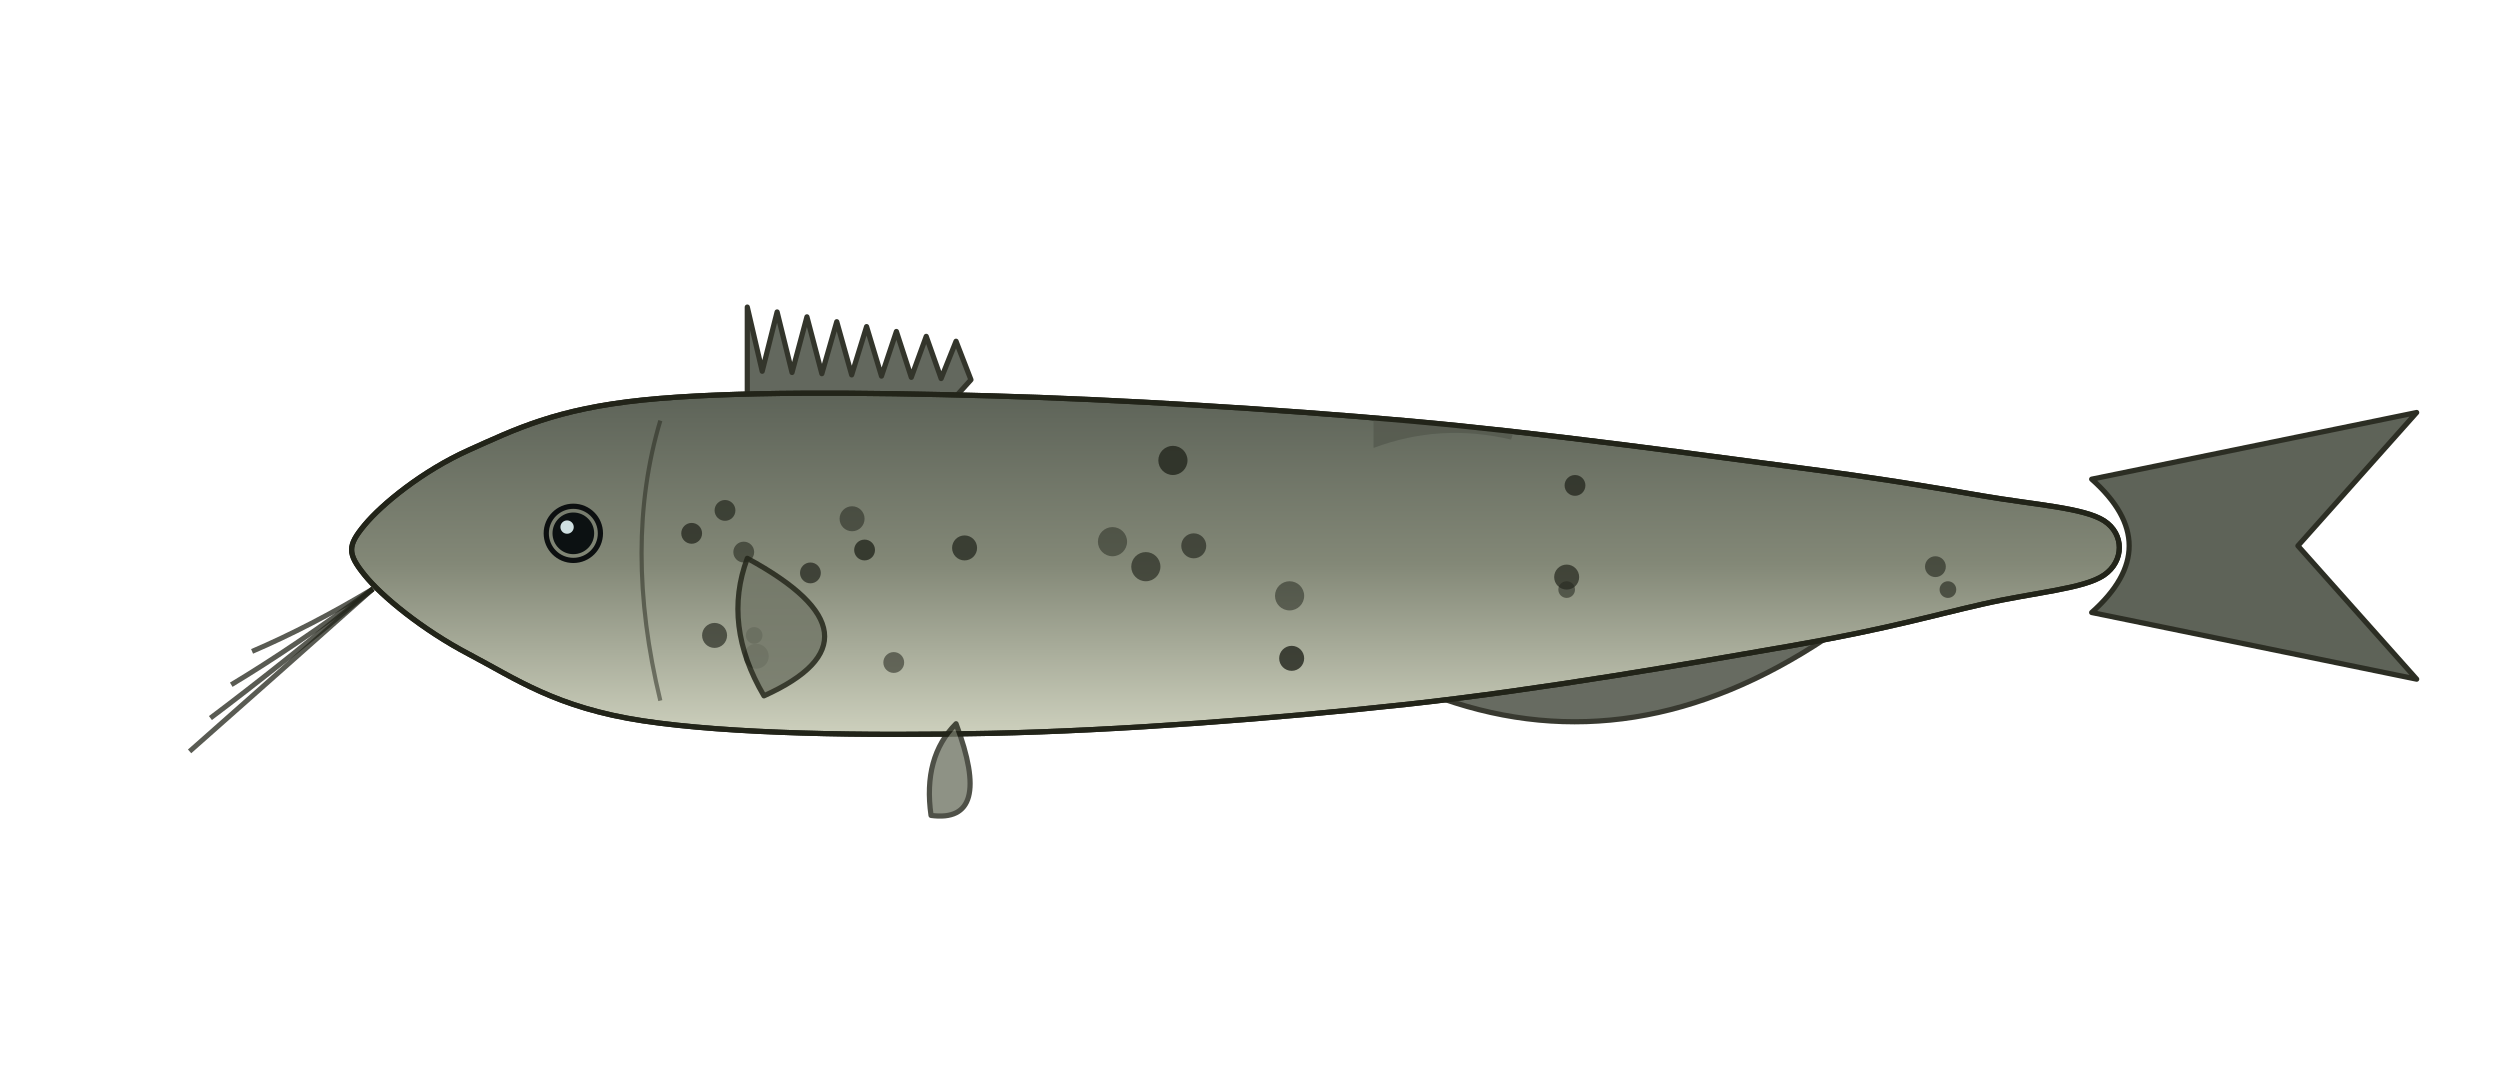
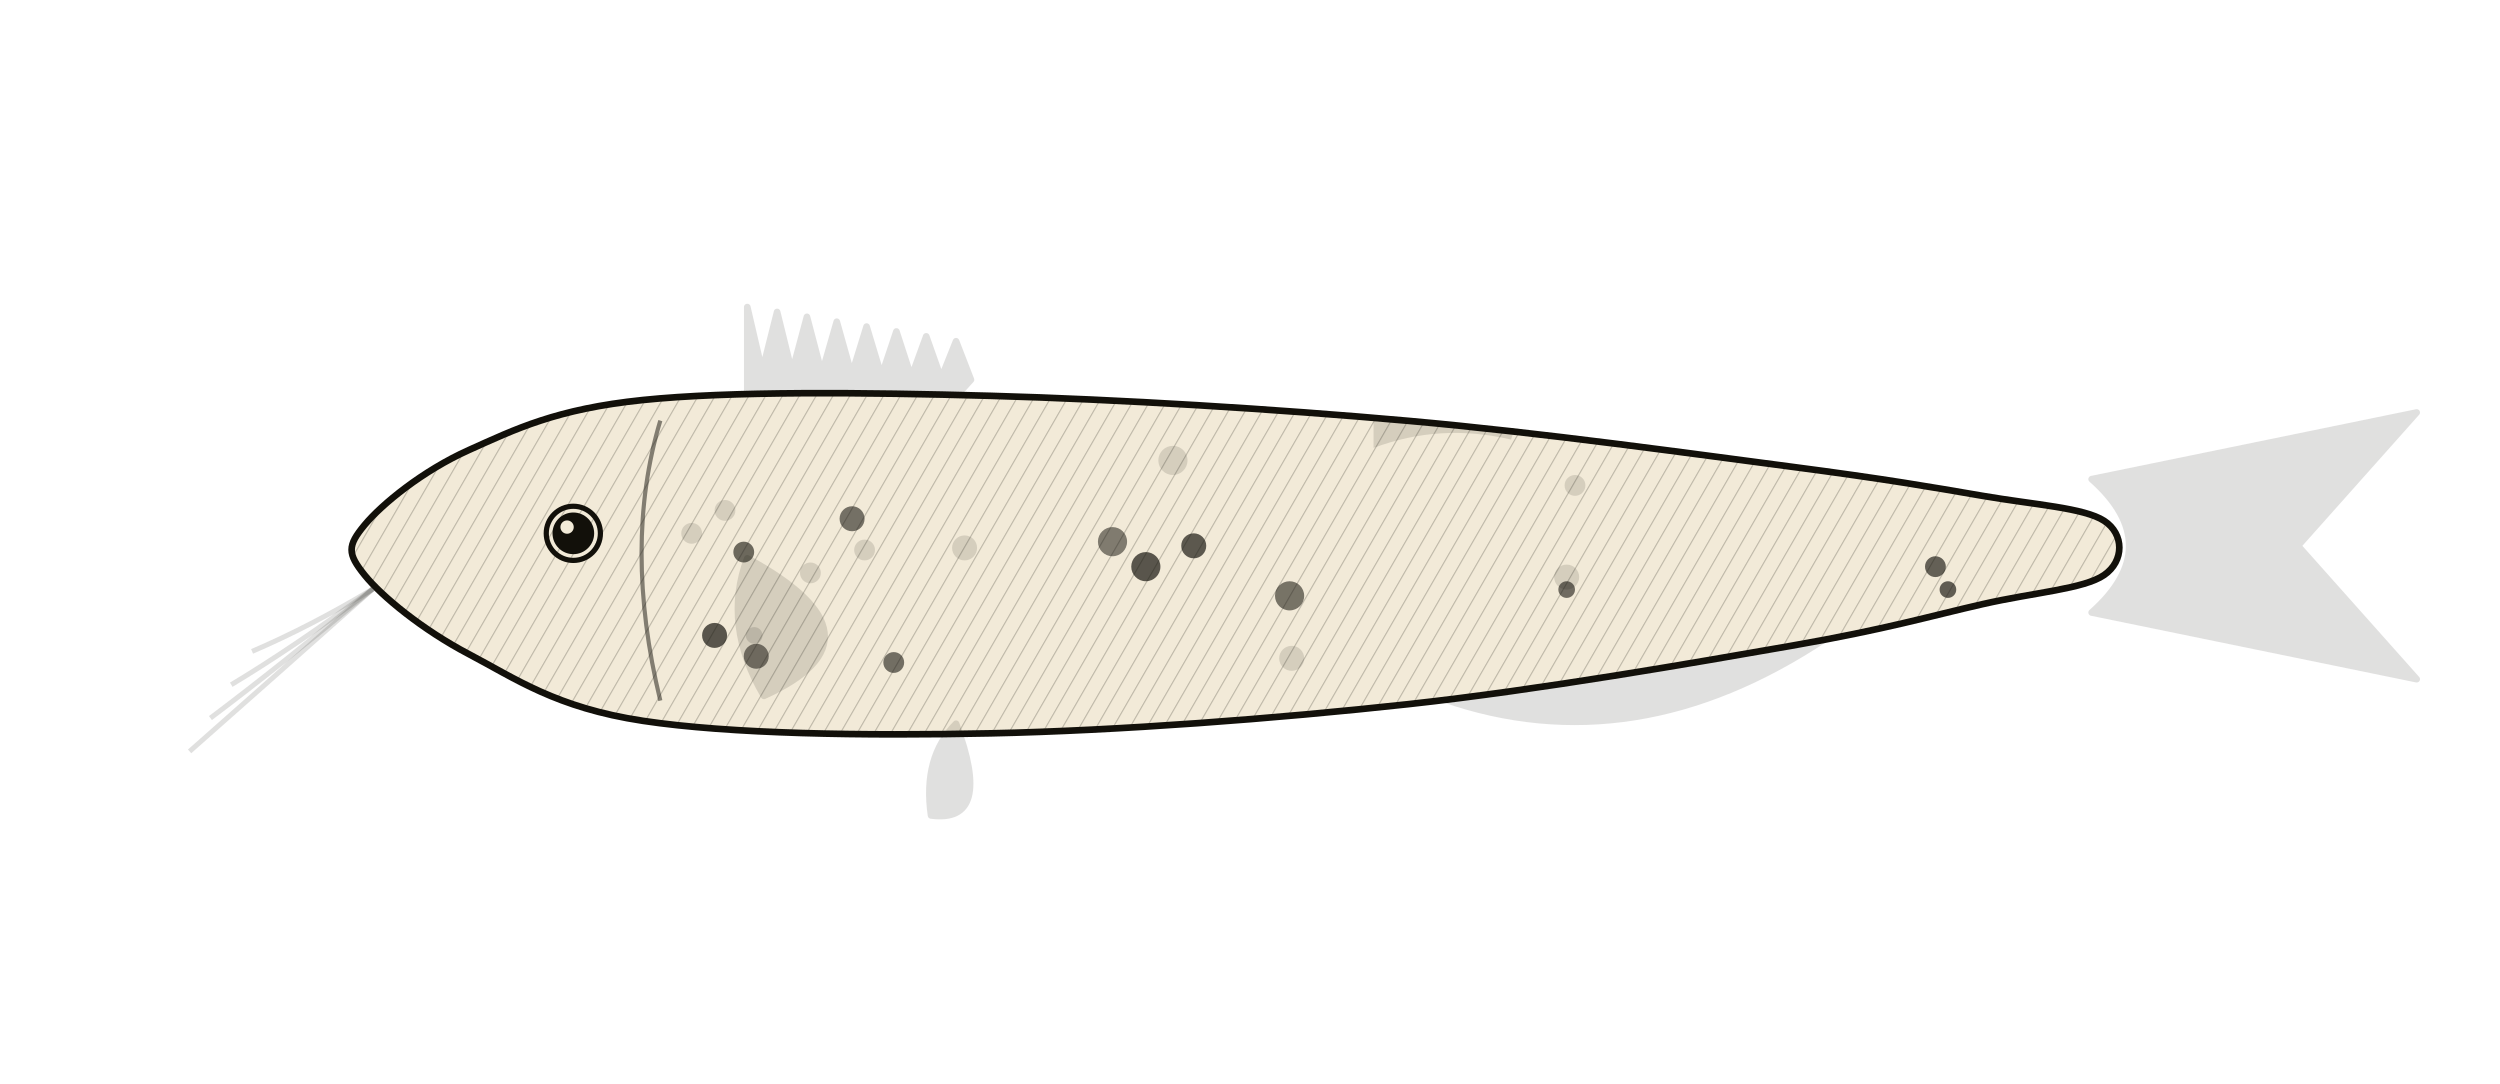
<svg xmlns="http://www.w3.org/2000/svg" viewBox="0 0 1200 520">
  <defs>
-     <linearGradient id="gcc" x1="0" y1="0" x2="0" y2="1">
-       <stop offset="0" stop-color="#5d6358" />
-       <stop offset=".5" stop-color="#838877" />
-       <stop offset="1" stop-color="#cdd0bd" />
-     </linearGradient>
+     <pattern id="_hatch" patternUnits="userSpaceOnUse" width="7" height="7" patternTransform="rotate(30)">
+       <line x1="0" y1="0" x2="0" y2="7" stroke="#12100A" stroke-width="1.1" opacity="0.22" />
+     </pattern>
    <clipPath id="ccc">
      <path d="M 175.0 252.0 C 183.3 242.0 202.8 226.0 225.1 216.0 C 247.4 206.0 266.9 196.3 308.6 192.0 C 350.4 187.7 414.4 188.3 475.6 190.0 C 536.8 191.7 612.0 196.3 676.0 202.0 C 740.0 207.7 813.8 218.0 859.7 224.0 C 905.6 230.0 926.5 233.7 951.6 238.0 C 976.6 242.3 1000.3 243.7 1010.0 250.0 C 1019.7 256.3 1019.7 269.3 1010.0 276.0 C 1000.3 282.7 976.6 284.3 951.6 290.0 C 926.5 295.7 905.6 302.0 859.7 310.0 C 813.8 318.0 740.0 331.0 676.0 338.0 C 612.0 345.0 536.8 350.7 475.6 352.0 C 414.4 353.3 350.4 352.3 308.6 346.0 C 266.9 339.7 247.4 325.7 225.1 314.0 C 202.8 302.3 183.3 286.3 175.0 276.0 C 166.7 265.7 166.7 262.0 175.0 252.0 Z" />
    </clipPath>
  </defs>
-   <g stroke="#222419" stroke-width="2.5" stroke-linejoin="round">
-     <path d="M 358.7 191.4 L 358.7 147.4 L 365.857 178.2 L 373.014 149.743 L 380.171 178.783 L 387.329 152.086 L 394.486 179.366 L 401.643 154.429 L 408.8 179.949 L 415.957 156.771 L 423.114 180.531 L 430.271 159.114 L 437.429 181.114 L 444.586 161.457 L 451.743 181.697 L 458.9 163.8 L 466.057 182.28 L 458.9 190.2 Z" fill="#565b50" opacity=".92" />
-     <path d="M 692.7 335.455 Q 784.55 367.455 876.4 306.364 Z" fill="#565b50" opacity=".9" />
-     <g fill="#565b50" opacity=".95">
+   <g stroke="#12100A" stroke-width="3.2" stroke-linejoin="round">
+     <path d="M 358.7 191.4 L 358.7 147.4 L 365.857 178.2 L 373.014 149.743 L 380.171 178.783 L 387.329 152.086 L 394.486 179.366 L 401.643 154.429 L 408.8 179.949 L 415.957 156.771 L 423.114 180.531 L 430.271 159.114 L 437.429 181.114 L 444.586 161.457 L 451.743 181.697 L 458.9 163.8 L 466.057 182.28 L 458.9 190.2 Z" fill="#12100A" opacity="0.13" />
+     <path d="M 692.7 335.455 Q 784.55 367.455 876.4 306.364 Z" fill="#12100A" opacity="0.13" />
+     <g fill="#12100A" opacity="0.13">
      <path d="M 1004 230.0 L 1160 198 L 1103.0 262 L 1160 326 L 1004 294.0 Q 1040 262 1004 230.0 Z" />
    </g>
-     <path d="M 175.0 252.0 C 183.3 242.0 202.8 226.0 225.1 216.0 C 247.4 206.0 266.9 196.3 308.6 192.0 C 350.4 187.7 414.4 188.3 475.6 190.0 C 536.8 191.7 612.0 196.3 676.0 202.0 C 740.0 207.7 813.8 218.0 859.7 224.0 C 905.6 230.0 926.5 233.7 951.6 238.0 C 976.6 242.3 1000.3 243.7 1010.0 250.0 C 1019.7 256.3 1019.7 269.3 1010.0 276.0 C 1000.3 282.7 976.6 284.3 951.6 290.0 C 926.5 295.7 905.6 302.0 859.7 310.0 C 813.8 318.0 740.0 331.0 676.0 338.0 C 612.0 345.0 536.8 350.7 475.6 352.0 C 414.4 353.3 350.4 352.3 308.6 346.0 C 266.9 339.7 247.4 325.7 225.1 314.0 C 202.8 302.3 183.3 286.3 175.0 276.0 C 166.7 265.7 166.7 262.0 175.0 252.0 Z" fill="url(#gcc)" />
+     <path d="M 175.0 252.0 C 183.3 242.0 202.8 226.0 225.1 216.0 C 247.4 206.0 266.9 196.3 308.6 192.0 C 350.4 187.7 414.4 188.3 475.6 190.0 C 536.8 191.7 612.0 196.3 676.0 202.0 C 740.0 207.7 813.8 218.0 859.7 224.0 C 905.6 230.0 926.5 233.7 951.6 238.0 C 976.6 242.3 1000.3 243.7 1010.0 250.0 C 1019.7 256.3 1019.7 269.3 1010.0 276.0 C 1000.3 282.7 976.6 284.3 951.6 290.0 C 926.5 295.7 905.6 302.0 859.7 310.0 C 813.8 318.0 740.0 331.0 676.0 338.0 C 612.0 345.0 536.8 350.7 475.6 352.0 C 414.4 353.3 350.4 352.3 308.6 346.0 C 266.9 339.7 247.4 325.7 225.1 314.0 C 202.8 302.3 183.3 286.3 175.0 276.0 C 166.7 265.7 166.7 262.0 175.0 252.0 Z" fill="#F2EAD8" stroke="none" />
+     <path d="M 175.0 252.0 C 183.3 242.0 202.8 226.0 225.1 216.0 C 247.4 206.0 266.9 196.3 308.6 192.0 C 350.4 187.7 414.4 188.3 475.6 190.0 C 536.8 191.7 612.0 196.3 676.0 202.0 C 740.0 207.7 813.8 218.0 859.7 224.0 C 905.6 230.0 926.5 233.7 951.6 238.0 C 976.6 242.3 1000.3 243.7 1010.0 250.0 C 1019.7 256.3 1019.7 269.3 1010.0 276.0 C 1000.3 282.7 976.6 284.3 951.6 290.0 C 926.5 295.7 905.6 302.0 859.7 310.0 C 813.8 318.0 740.0 331.0 676.0 338.0 C 612.0 345.0 536.8 350.7 475.6 352.0 C 414.4 353.3 350.4 352.3 308.6 346.0 C 266.9 339.7 247.4 325.7 225.1 314.0 C 202.8 302.3 183.3 286.3 175.0 276.0 C 166.7 265.7 166.7 262.0 175.0 252.0 Z" fill="url(#_hatch)" stroke="none" />
    <g clip-path="url(#ccc)" stroke="none">
-       <circle cx="619" cy="286" r="7" fill="#262920" opacity="0.55" />
-       <circle cx="332" cy="256" r="5" fill="#262920" opacity="0.78" />
-       <circle cx="752" cy="277" r="6" fill="#262920" opacity="0.73" />
-       <circle cx="415" cy="264" r="5" fill="#262920" opacity="0.82" />
-       <circle cx="362" cy="305" r="4" fill="#262920" opacity="0.74" />
-       <circle cx="534" cy="260" r="7" fill="#262920" opacity="0.51" />
-       <circle cx="363" cy="315" r="6" fill="#262920" opacity="0.53" />
-       <circle cx="935" cy="283" r="4" fill="#262920" opacity="0.65" />
-       <circle cx="409" cy="249" r="6" fill="#262920" opacity="0.56" />
-       <circle cx="756" cy="233" r="5" fill="#262920" opacity="0.79" />
-       <circle cx="573" cy="262" r="6" fill="#262920" opacity="0.67" />
-       <circle cx="563" cy="221" r="7" fill="#262920" opacity="0.84" />
-       <circle cx="929" cy="272" r="5" fill="#262920" opacity="0.63" />
-       <circle cx="752" cy="283" r="4" fill="#262920" opacity="0.58" />
-       <circle cx="550" cy="272" r="7" fill="#262920" opacity="0.68" />
-       <circle cx="343" cy="305" r="6" fill="#262920" opacity="0.68" />
-       <circle cx="463" cy="263" r="6" fill="#262920" opacity="0.77" />
-       <circle cx="389" cy="275" r="5" fill="#262920" opacity="0.74" />
-       <circle cx="348" cy="245" r="5" fill="#262920" opacity="0.72" />
-       <circle cx="357" cy="265" r="5" fill="#262920" opacity="0.60" />
-       <circle cx="620" cy="316" r="6" fill="#262920" opacity="0.83" />
-       <circle cx="429" cy="318" r="5" fill="#262920" opacity="0.57" />
-       <path d="M 659.3 201.0 q 40 -18 70 -2 l -4 12 q -34 -8 -66 4 Z" fill="#565b50" opacity=".9" />
+       <circle cx="619" cy="286" r="7" fill="#12100A" opacity="0.55" />
+       <circle cx="332" cy="256" r="5" fill="#12100A" opacity="0.13" />
+       <circle cx="752" cy="277" r="6" fill="#12100A" opacity="0.13" />
+       <circle cx="415" cy="264" r="5" fill="#12100A" opacity="0.13" />
+       <circle cx="362" cy="305" r="4" fill="#12100A" opacity="0.13" />
+       <circle cx="534" cy="260" r="7" fill="#12100A" opacity="0.51" />
+       <circle cx="363" cy="315" r="6" fill="#12100A" opacity="0.53" />
+       <circle cx="935" cy="283" r="4" fill="#12100A" opacity="0.65" />
+       <circle cx="409" cy="249" r="6" fill="#12100A" opacity="0.56" />
+       <circle cx="756" cy="233" r="5" fill="#12100A" opacity="0.13" />
+       <circle cx="573" cy="262" r="6" fill="#12100A" opacity="0.67" />
+       <circle cx="563" cy="221" r="7" fill="#12100A" opacity="0.13" />
+       <circle cx="929" cy="272" r="5" fill="#12100A" opacity="0.63" />
+       <circle cx="752" cy="283" r="4" fill="#12100A" opacity="0.58" />
+       <circle cx="550" cy="272" r="7" fill="#12100A" opacity="0.68" />
+       <circle cx="343" cy="305" r="6" fill="#12100A" opacity="0.68" />
+       <circle cx="463" cy="263" r="6" fill="#12100A" opacity="0.13" />
+       <circle cx="389" cy="275" r="5" fill="#12100A" opacity="0.13" />
+       <circle cx="348" cy="245" r="5" fill="#12100A" opacity="0.13" />
+       <circle cx="357" cy="265" r="5" fill="#12100A" opacity="0.60" />
+       <circle cx="620" cy="316" r="6" fill="#12100A" opacity="0.13" />
+       <circle cx="429" cy="318" r="5" fill="#12100A" opacity="0.57" />
+       <path d="M 659.3 201.0 q 40 -18 70 -2 l -4 12 q -34 -8 -66 4 Z" fill="#12100A" opacity="0.13" />
    </g>
    <path d="M 175.0 252.0 C 183.3 242.0 202.8 226.0 225.1 216.0 C 247.4 206.0 266.9 196.3 308.6 192.0 C 350.4 187.7 414.4 188.3 475.6 190.0 C 536.8 191.7 612.0 196.3 676.0 202.0 C 740.0 207.7 813.8 218.0 859.7 224.0 C 905.6 230.0 926.5 233.7 951.6 238.0 C 976.6 242.3 1000.3 243.7 1010.0 250.0 C 1019.7 256.3 1019.7 269.3 1010.0 276.0 C 1000.3 282.7 976.6 284.3 951.6 290.0 C 926.5 295.7 905.6 302.0 859.7 310.0 C 813.8 318.0 740.0 331.0 676.0 338.0 C 612.0 345.0 536.8 350.7 475.6 352.0 C 414.4 353.3 350.4 352.3 308.6 346.0 C 266.9 339.7 247.4 325.7 225.1 314.0 C 202.8 302.3 183.3 286.3 175.0 276.0 C 166.7 265.7 166.7 262.0 175.0 252.0 Z" fill="none" />
-     <path d="M 358.7 268 Q 428.7 306 366.7 334 Q 346.7 300 358.7 268 Z" fill="#727767" opacity=".85" />
-     <path d="M 458.9 347.4 Q 476.9 395.4 446.9 391.4 Q 442.9 363.4 458.9 347.4 Z" fill="#727767" opacity=".8" />
-     <path d="M 316.95 201.9 Q 298.95 262 316.95 336.3" fill="none" stroke="#222419" stroke-width="2" opacity=".5" />
-     <path d="M 179 282.667 q -30 18 -58 30" fill="none" stroke="#222419" stroke-width="2.4" opacity=".75" />
-     <path d="M 179 282.667 q -38 28 -68 46" fill="none" stroke="#222419" stroke-width="2.4" opacity=".75" />
-     <path d="M 179 282.667 q -46 38 -78 62" fill="none" stroke="#222419" stroke-width="2.4" opacity=".75" />
-     <path d="M 179 282.667 q -54 48 -88 78" fill="none" stroke="#222419" stroke-width="2.4" opacity=".75" />
-     <circle cx="275.2" cy="256" r="13" fill="none" stroke="#0c0f10" stroke-width="2.5" />
-     <circle cx="275.2" cy="256" r="10" fill="#0c1112" stroke="none" />
-     <circle cx="272.2" cy="253.0" r="3.2" fill="#cfe0e2" stroke="none" />
+     <path d="M 358.7 268 Q 428.7 306 366.7 334 Q 346.7 300 358.7 268 Z" fill="#12100A" opacity="0.13" />
+     <path d="M 458.9 347.4 Q 476.9 395.4 446.9 391.4 Q 442.9 363.4 458.9 347.4 Z" fill="#12100A" opacity="0.13" />
+     <path d="M 316.95 201.9 Q 298.95 262 316.95 336.3" fill="none" stroke="#12100A" stroke-width="2" opacity=".5" />
+     <path d="M 179 282.667 q -30 18 -58 30" fill="none" stroke="#12100A" stroke-width="2.4" opacity="0.13" />
+     <path d="M 179 282.667 q -38 28 -68 46" fill="none" stroke="#12100A" stroke-width="2.4" opacity="0.13" />
+     <path d="M 179 282.667 q -46 38 -78 62" fill="none" stroke="#12100A" stroke-width="2.4" opacity="0.13" />
+     <path d="M 179 282.667 q -54 48 -88 78" fill="none" stroke="#12100A" stroke-width="2.4" opacity="0.13" />
+     <circle cx="275.2" cy="256" r="13" fill="none" stroke="#12100A" stroke-width="2.5" />
+     <circle cx="275.2" cy="256" r="10" fill="#12100A" stroke="none" />
+     <circle cx="272.2" cy="253.0" r="3.2" fill="#F2EAD8" stroke="none" />
  </g>
</svg>
